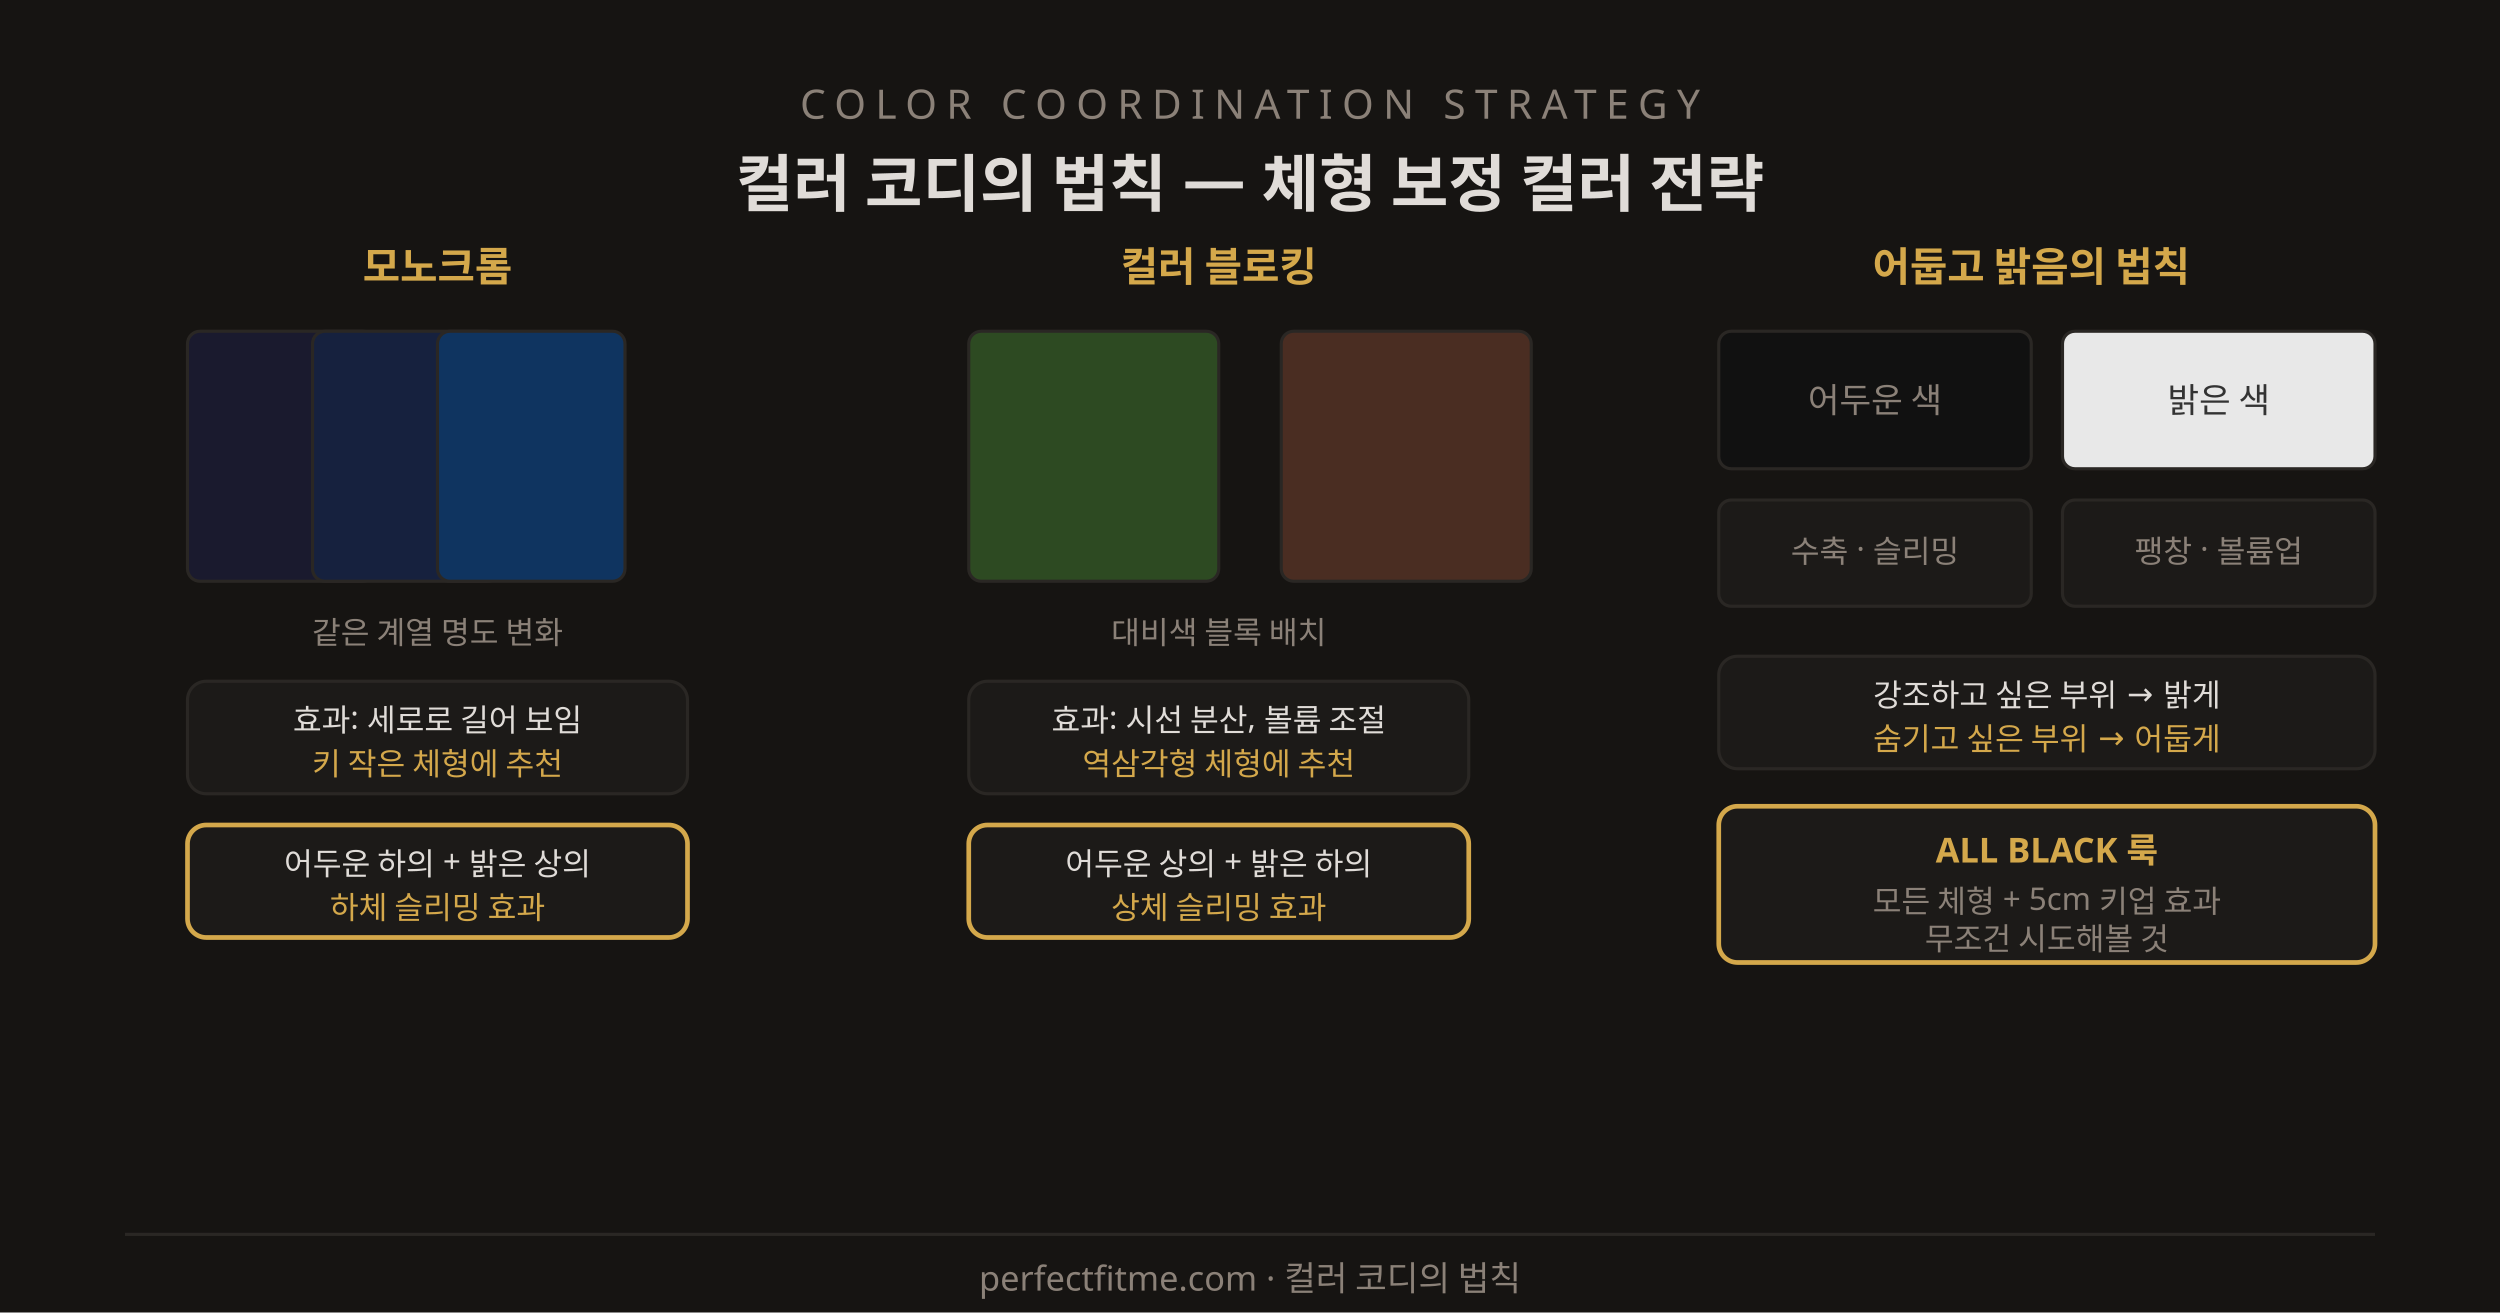
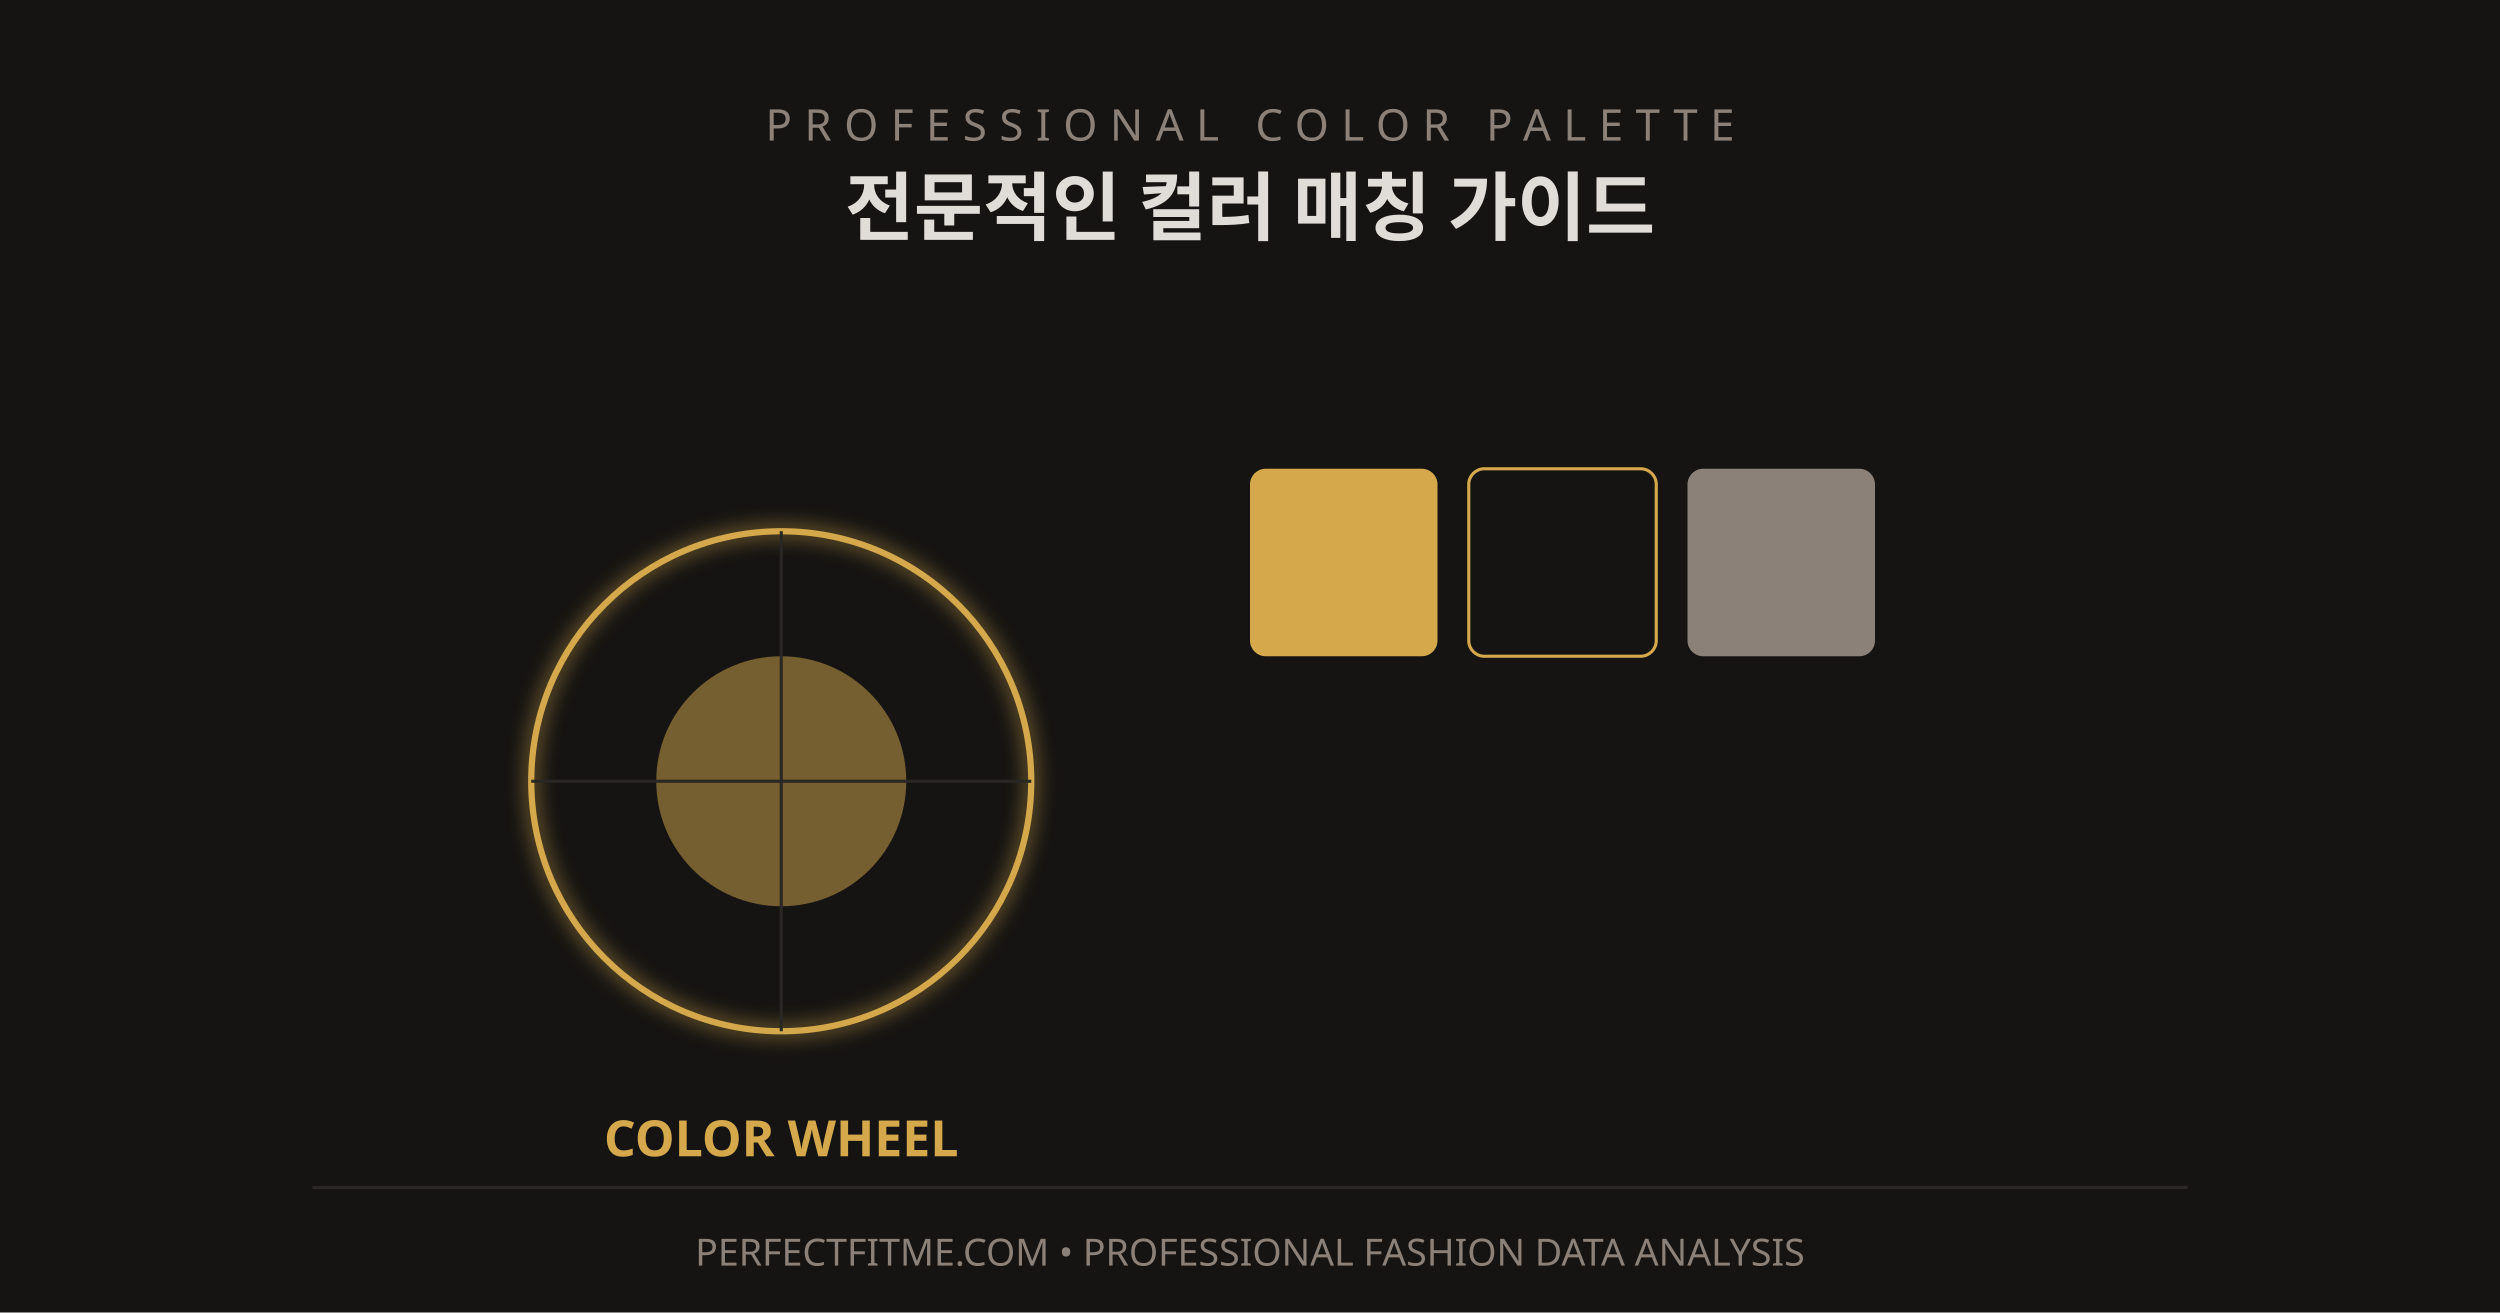
<svg xmlns="http://www.w3.org/2000/svg" viewBox="0 0 800 420" width="800" height="420">
+   <defs>
+     <filter id="glow" x="-20%" y="-20%" width="140%" height="140%">
+       <feGaussianBlur stdDeviation="3" result="blur" />
+       <feComposite in="SourceGraphic" in2="blur" operator="over" />
+     </filter>
+     <linearGradient id="accentGradient" x1="0%" y1="0%" x2="100%" y2="100%">
+       <stop offset="0%" style="stop-color:#d4a84b;stop-opacity:1" />
+       <stop offset="100%" style="stop-color:#b08d3d;stop-opacity:1" />
+     </linearGradient>
+     <style>
+       .title { font-family: 'DM Sans', sans-serif; font-size: 24px; font-weight: 700; fill: #e0dcd8; }
+       .subtitle { font-family: 'DM Sans', sans-serif; font-size: 14px; fill: #8b8178; letter-spacing: 4px; }
+       .label { font-family: 'DM Sans', sans-serif; font-size: 12px; fill: #8b8178; }
+       .accent-text { font-family: 'DM Sans', sans-serif; font-size: 16px; font-weight: 700; fill: #d4a84b; }
+       .line { stroke: #2a2724; stroke-width: 1; }
+       .accent-line { stroke: #d4a84b; stroke-width: 2; fill: none; filter: url(#glow); }
+       .dashed { stroke-dasharray: 4, 3; }
+     </style>
+   </defs>
  <rect width="800" height="420" fill="#161412" />
-   <text x="400" y="38" text-anchor="middle" font-family="'DM Sans',sans-serif" font-size="13" fill="#8b8178" letter-spacing="3">COLOR COORDINATION STRATEGY</text>
-   <text x="400" y="66" text-anchor="middle" font-family="'DM Sans',sans-serif" font-size="20" font-weight="700" fill="#e0dcd8">컬러 코디의 법칙 — 체형 보정 컬러 전략</text>
-   <g transform="translate(40,90)">
-     <text x="100" y="0" text-anchor="middle" font-family="'DM Sans',sans-serif" font-size="13" fill="#d4a84b" font-weight="700">모노크롬</text>
-     <rect x="20" y="16" width="60" height="80" rx="4" fill="#1a1a2e" stroke="#2a2724" />
-     <rect x="60" y="16" width="60" height="80" rx="4" fill="#16213e" stroke="#2a2724" />
-     <rect x="100" y="16" width="60" height="80" rx="4" fill="#0f3460" stroke="#2a2724" />
-     <text x="100" y="116" text-anchor="middle" font-family="'DM Sans',sans-serif" font-size="10" fill="#8b8178">같은 계열 명도 변화</text>
-     <rect x="20" y="128" width="160" height="36" rx="6" fill="#1c1a18" stroke="#2a2724" />
-     <text x="100" y="144" text-anchor="middle" font-family="'DM Sans',sans-serif" font-size="10" fill="#e0dcd8">효과: 세로로 길어 보임</text>
-     <text x="100" y="158" text-anchor="middle" font-family="'DM Sans',sans-serif" font-size="10" fill="#d4a84b">키 작은 체형에 추천</text>
-     <rect x="20" y="174" width="160" height="36" rx="6" fill="#1c1a18" stroke="#d4a84b" stroke-width="1.5" />
-     <text x="100" y="190" text-anchor="middle" font-family="'DM Sans',sans-serif" font-size="10" fill="#e0dcd8">어두운 하의 + 밝은 상의</text>
-     <text x="100" y="204" text-anchor="middle" font-family="'DM Sans',sans-serif" font-size="10" fill="#d4a84b">하체 슬리밍 효과</text>
+   <text x="400" y="45" text-anchor="middle" class="subtitle">PROFESSIONAL COLOR PALETTE</text>
+   <text x="400" y="75" text-anchor="middle" class="title">전문적인 컬러 매칭 가이드</text>
+   <g transform="translate(150,150)">
+     <circle cx="100" cy="100" r="80" class="accent-line" />
+     <circle cx="100" cy="100" r="40" fill="#d4a84b" opacity="0.5" />
+     <line x1="100" y1="20" x2="100" y2="180" class="line" />
+     <line x1="20" y1="100" x2="180" y2="100" class="line" />
+     <text x="100" y="220" text-anchor="middle" class="accent-text">COLOR WHEEL</text>
  </g>
-   <g transform="translate(290,90)">
-     <text x="100" y="0" text-anchor="middle" font-family="'DM Sans',sans-serif" font-size="13" fill="#d4a84b" font-weight="700">컬러 블로킹</text>
-     <rect x="20" y="16" width="80" height="80" rx="4" fill="#2d4a22" stroke="#2a2724" />
-     <rect x="120" y="16" width="80" height="80" rx="4" fill="#4a2d22" stroke="#2a2724" />
-     <text x="100" y="116" text-anchor="middle" font-family="'DM Sans',sans-serif" font-size="10" fill="#8b8178">대비색 블록 배치</text>
-     <rect x="20" y="128" width="160" height="36" rx="6" fill="#1c1a18" stroke="#2a2724" />
-     <text x="100" y="144" text-anchor="middle" font-family="'DM Sans',sans-serif" font-size="10" fill="#e0dcd8">효과: 시선 분산, 볼륨 조절</text>
-     <text x="100" y="158" text-anchor="middle" font-family="'DM Sans',sans-serif" font-size="10" fill="#d4a84b">역삼각형 체형에 추천</text>
-     <rect x="20" y="174" width="160" height="36" rx="6" fill="#1c1a18" stroke="#d4a84b" stroke-width="1.5" />
-     <text x="100" y="190" text-anchor="middle" font-family="'DM Sans',sans-serif" font-size="10" fill="#e0dcd8">어두운 상의 + 밝은 하의</text>
-     <text x="100" y="204" text-anchor="middle" font-family="'DM Sans',sans-serif" font-size="10" fill="#d4a84b">상체 슬리밍 효과</text>
-   </g>
-   <g transform="translate(540,90)">
-     <text x="110" y="0" text-anchor="middle" font-family="'DM Sans',sans-serif" font-size="13" fill="#d4a84b" font-weight="700">어둡고 밝음의 법칙</text>
-     <rect x="10" y="16" width="100" height="44" rx="4" fill="#111" stroke="#2a2724" />
-     <text x="60" y="42" text-anchor="middle" font-family="'DM Sans',sans-serif" font-size="11" fill="#8b8178">어두운 색</text>
-     <rect x="120" y="16" width="100" height="44" rx="4" fill="#e8e8e8" stroke="#2a2724" />
-     <text x="170" y="42" text-anchor="middle" font-family="'DM Sans',sans-serif" font-size="11" fill="#333">밝은 색</text>
-     <rect x="10" y="70" width="100" height="34" rx="4" fill="#1c1a18" stroke="#2a2724" />
-     <text x="60" y="90" text-anchor="middle" font-family="'DM Sans',sans-serif" font-size="10" fill="#8b8178">수축 · 슬리밍</text>
-     <rect x="120" y="70" width="100" height="34" rx="4" fill="#1c1a18" stroke="#2a2724" />
-     <text x="170" y="90" text-anchor="middle" font-family="'DM Sans',sans-serif" font-size="10" fill="#8b8178">팽창 · 볼륨업</text>
-     <rect x="10" y="120" width="210" height="36" rx="6" fill="#1c1a18" stroke="#2a2724" />
-     <text x="115" y="136" text-anchor="middle" font-family="'DM Sans',sans-serif" font-size="10" fill="#e0dcd8">강조하고 싶은 부위 → 밝게</text>
-     <text x="115" y="150" text-anchor="middle" font-family="'DM Sans',sans-serif" font-size="10" fill="#d4a84b">숨기고 싶은 부위 → 어둡게</text>
-     <rect x="10" y="168" width="210" height="50" rx="6" fill="#1c1a18" stroke="#d4a84b" stroke-width="1.5" />
-     <text x="115" y="186" text-anchor="middle" font-family="'DM Sans',sans-serif" font-size="11" fill="#d4a84b" font-weight="700">ALL BLACK 룩</text>
-     <text x="115" y="202" text-anchor="middle" font-family="'DM Sans',sans-serif" font-size="10" fill="#8b8178">모든 체형 + 5cm 키업 효과</text>
-     <text x="115" y="214" text-anchor="middle" font-family="'DM Sans',sans-serif" font-size="10" fill="#8b8178">무조건 시도해볼 것</text>
-   </g>
-   <line x1="40" y1="395" x2="760" y2="395" stroke="#2a2724" stroke-width="1" />
-   <text x="400" y="413" text-anchor="middle" font-family="'DM Sans',sans-serif" font-size="11" fill="#8b8178">perfectfitme.com · 컬러 코디의 법칙</text>
+   <rect x="400" y="150" width="60" height="60" fill="#d4a84b" rx="5" />
+   <rect x="470" y="150" width="60" height="60" fill="#161412" stroke="#d4a84b" rx="5" />
+   <rect x="540" y="150" width="60" height="60" fill="#8b8178" rx="5" />
+   <line x1="100" y1="380" x2="700" y2="380" class="line" />
+   <text x="400" y="405" text-anchor="middle" class="label">PERFECTFITME.COM • PROFESSIONAL FASHION DATA ANALYSIS</text>
</svg>
